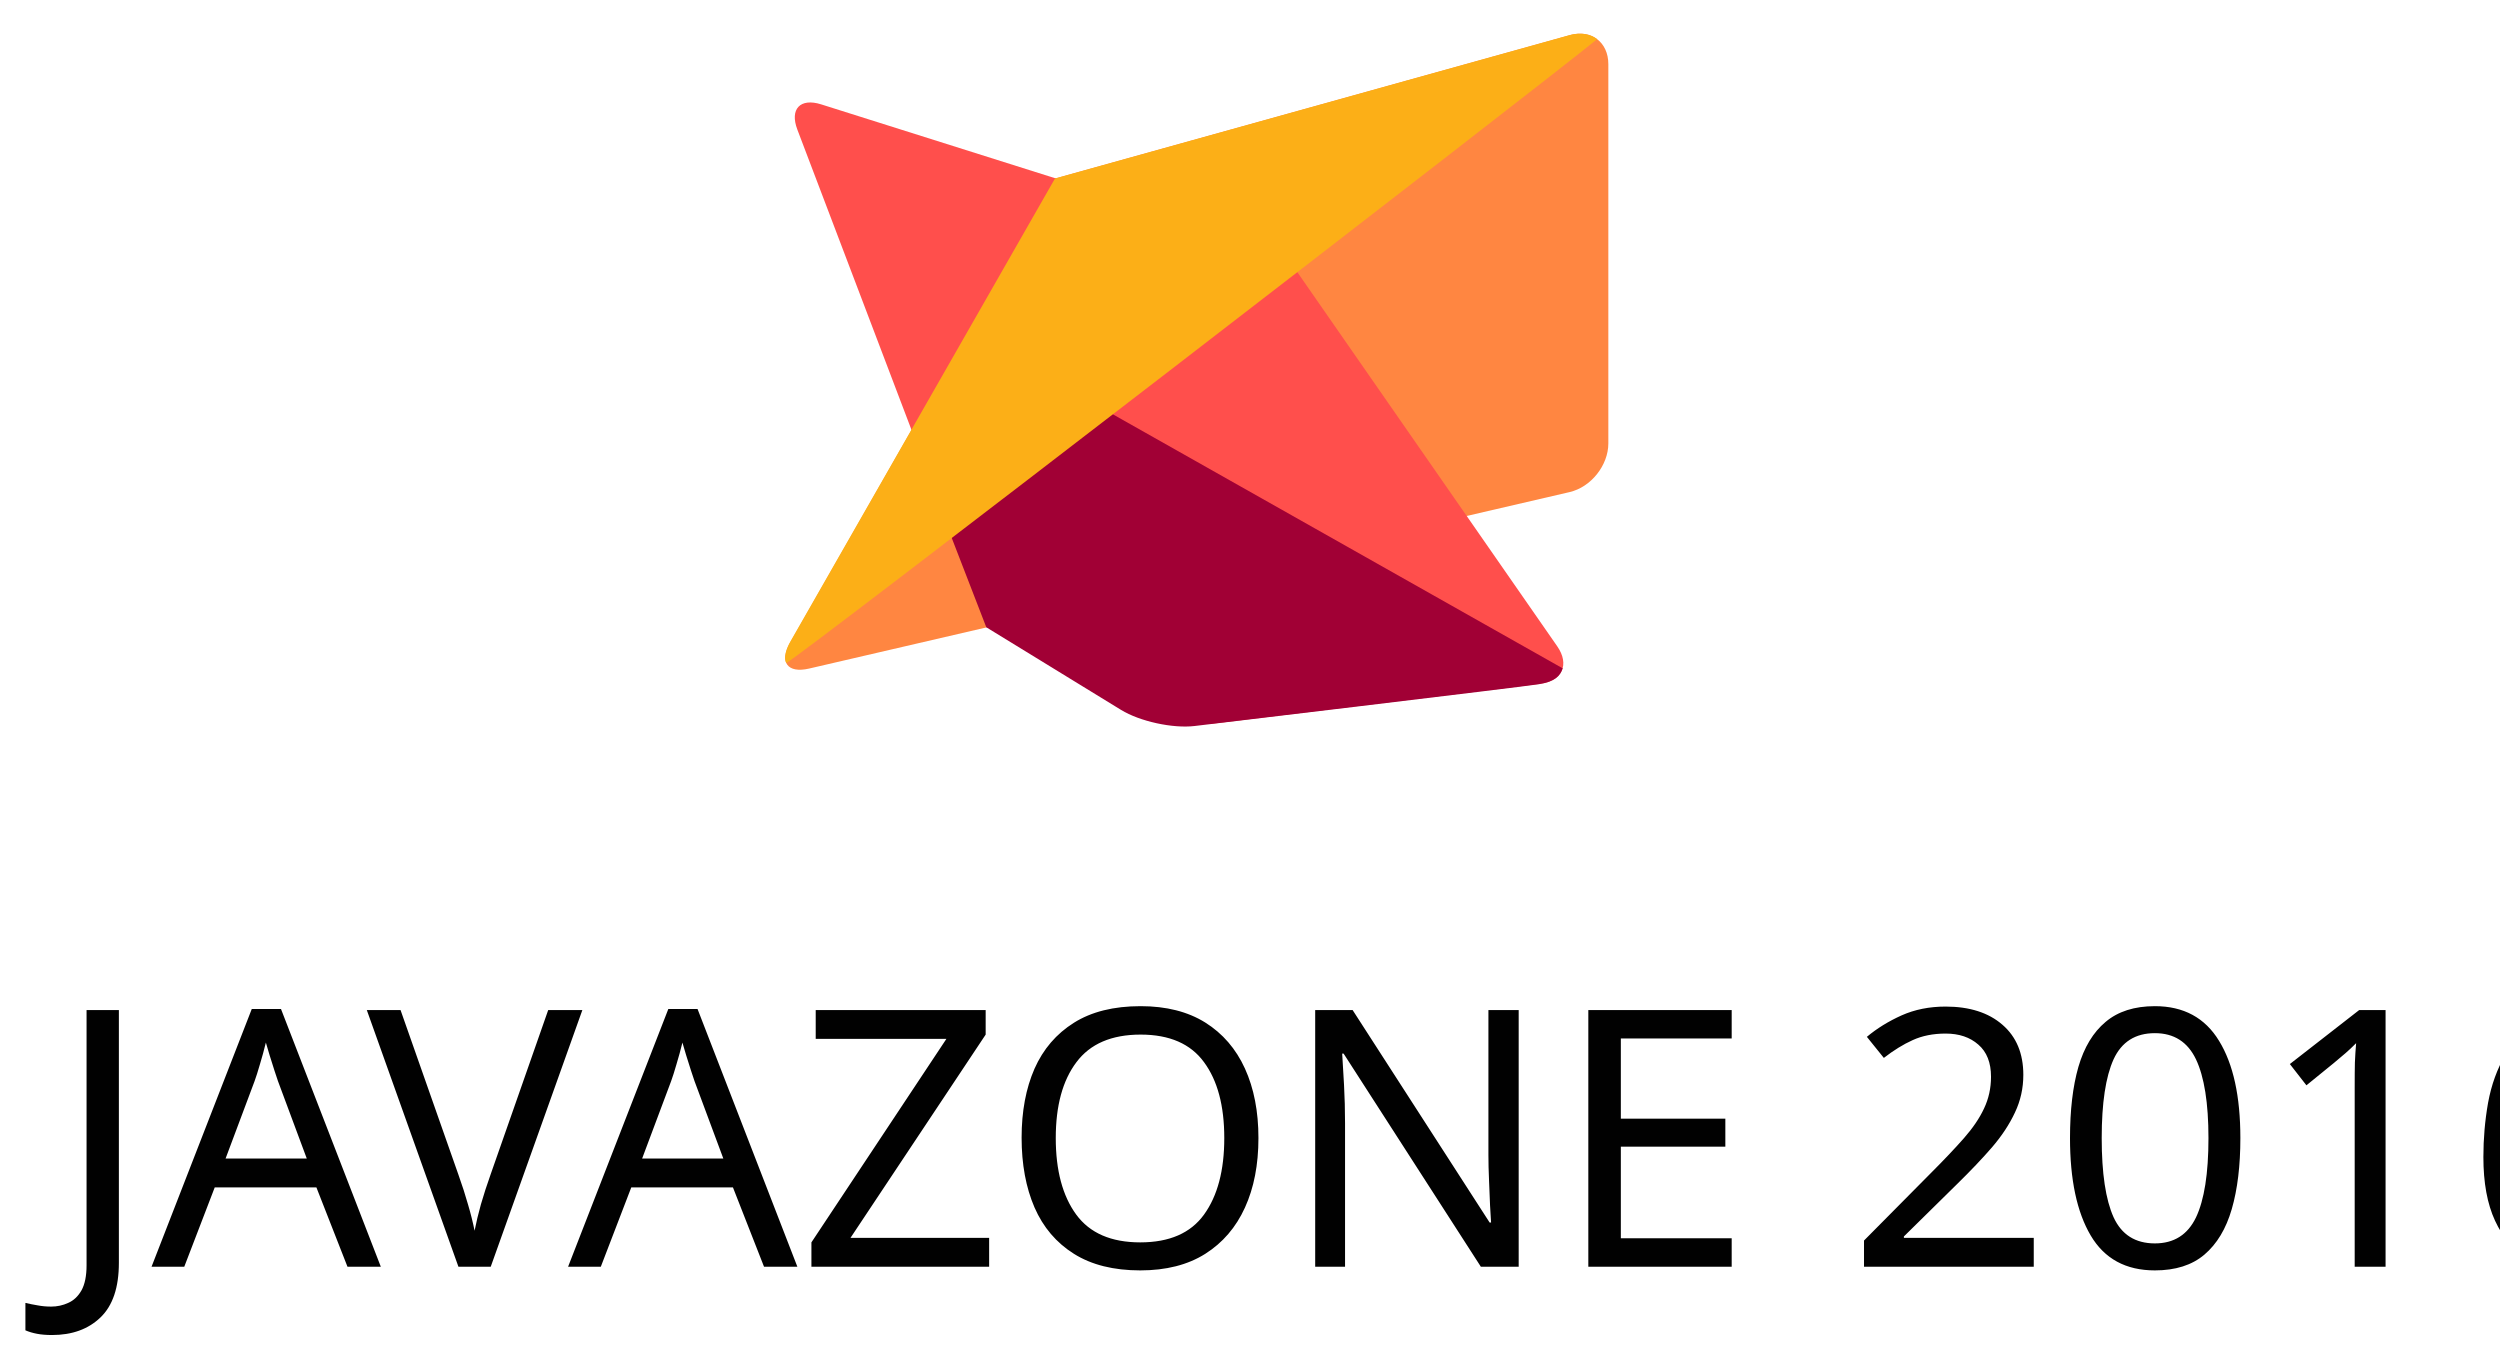
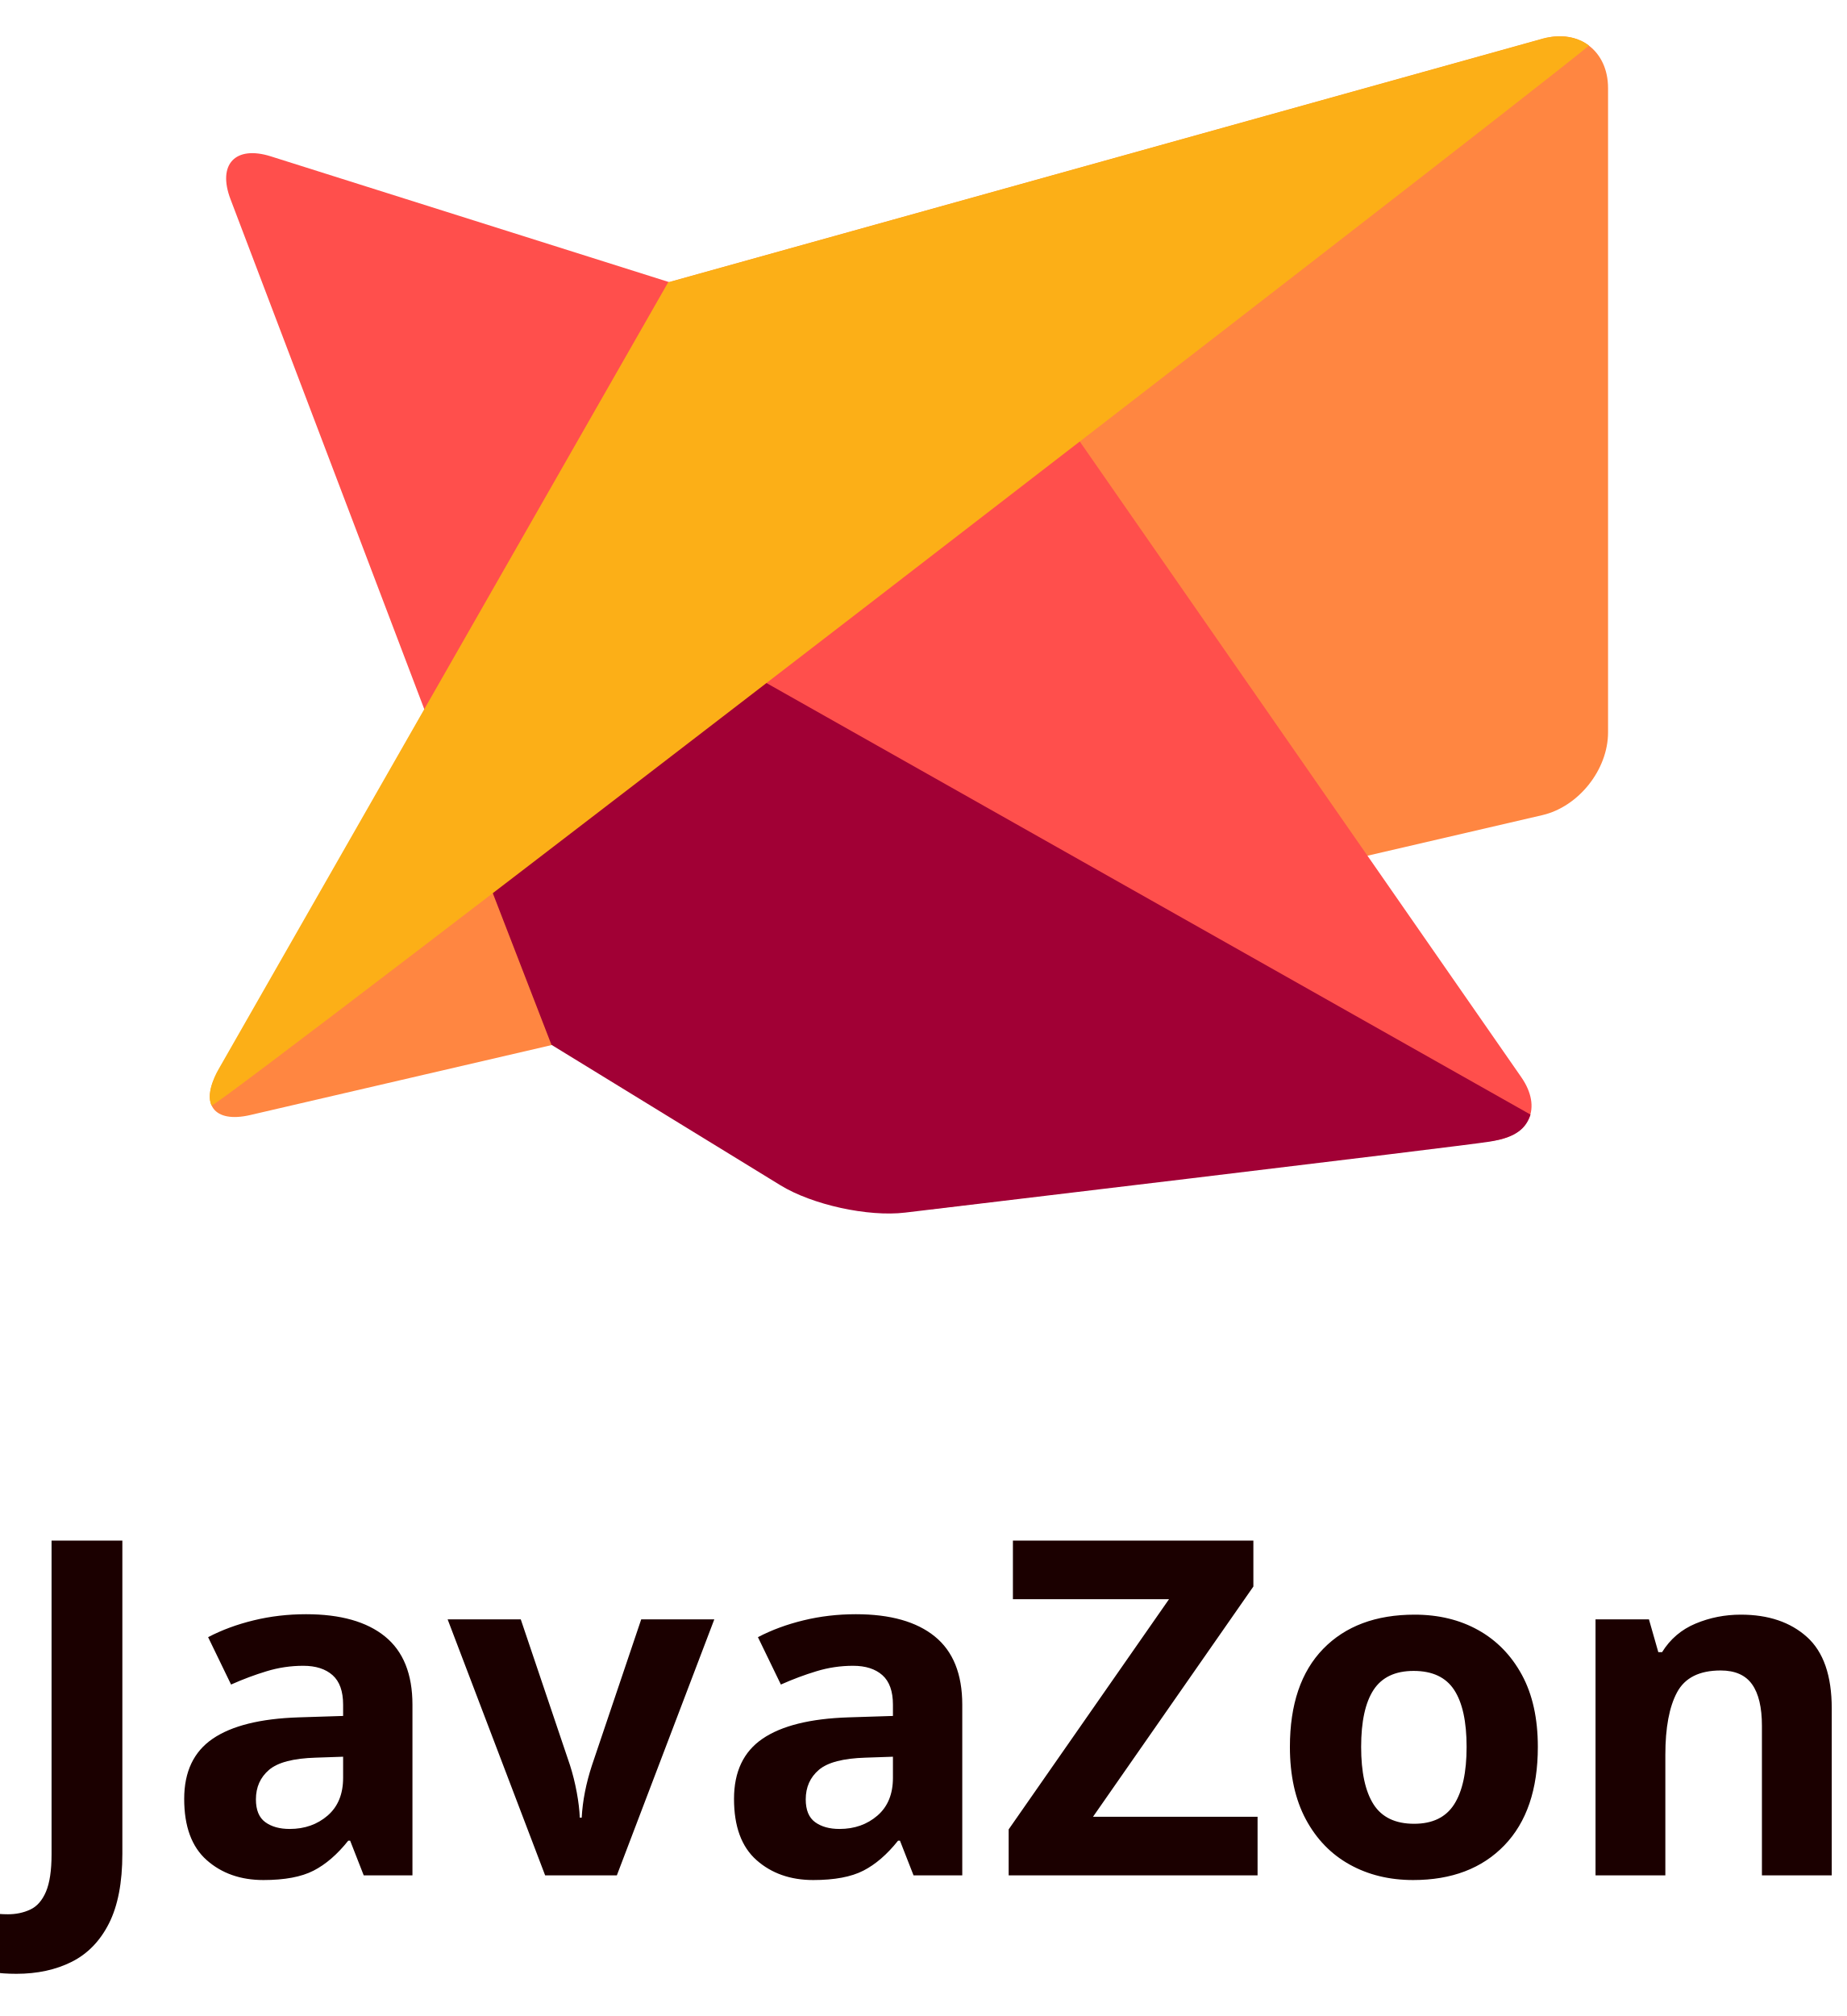
- <svg xmlns="http://www.w3.org/2000/svg" width="191px" height="103px" viewBox="0 0 191 103" version="1.1">
+ <svg xmlns="http://www.w3.org/2000/svg" width="591px" height="645px" viewBox="0 0 591 645" version="1.1">
  <defs />
  <g id="Page-1" stroke="none" stroke-width="1" fill="none" fill-rule="evenodd">
-     <g id="Group-+-JAVAZONE-2016" transform="translate(2, 1.898305)">
-       <g id="Group" transform="translate(57.9661, 0.588431)">
-         <path d="M1.839,48.594 C0.204,48.973 -0.445,48.098 0.384,46.645 L20.649,11.149 L59.99,0.194 C61.603,-0.255 62.911,0.733 62.911,2.414 L62.911,31.389 C62.911,33.064 61.588,34.729 59.951,35.109 L1.839,48.594 Z" id="Path-3" fill="#FF8641" />
-         <path d="M2.766,5.485 C1.167,4.981 0.355,5.845 0.952,7.415 L14.172,42.198 L32.495,52.824 L57.026,49.836 C58.883,49.609 57.719,49.751 57.719,49.751 C59.387,49.548 59.968,48.274 59.008,46.892 L37.962,16.596 L2.766,5.485 Z" id="Path-1" fill="#FF4F4C" />
-         <path d="M11.237,34.71 L15.387,45.437 L25.684,51.751 C27.116,52.629 29.635,53.179 31.295,52.981 C31.295,52.981 56.386,49.99 57.601,49.788 C58.815,49.586 59.22,49.181 59.423,48.574 L19.639,26.108 L11.237,34.71 Z" id="Path-1-copy" fill="#A10035" />
-         <path d="M62.055,0.506 C57.272,4.404 0.506,48.169 0.101,48.169 C-0.202,47.562 0.405,46.55 0.405,46.55 L20.636,11.149 L59.929,0.202 C59.929,0.202 61.144,-0.202 62.055,0.506 Z" id="Path-3-copy" fill="#FCAF17" />
-       </g>
-       <text id="JAVAZONE-2016" font-family="Source Sans Pro" font-size="27.458" font-weight="260" fill="#010101">
-         <tspan x="2.081" y="94.881">JAVAZONE 2016</tspan>
-       </text>
+     <g id="Group" transform="translate(67, 11)">
+       <path d="M13.066,345.748 C1.446,348.444 -3.18,342.232 2.732,331.875 L146.914,79.328 L426.794,1.391 C438.29,-1.811 447.61,5.272 447.61,17.202 L447.61,223.306 C447.61,235.24 438.199,247.098 426.569,249.796 L13.066,345.748 Z" id="Path-3" fill="#FF8641" />
+       <path d="M19.678,39.027 C8.305,35.437 2.522,41.568 6.759,52.717 L100.836,300.24 L231.203,375.84 C231.203,375.84 318.471,365.209 405.74,354.578 C418.947,352.969 410.705,353.973 410.705,353.973 C422.551,352.53 426.635,343.414 419.832,333.623 L270.096,118.08 L19.678,39.027 Z" id="Path-1" fill="#FF4F4C" />
+       <path d="M79.949,246.96 L109.479,323.28 L182.767,368.225 C192.941,374.464 210.787,378.376 222.64,376.961 C222.64,376.961 401.183,355.68 409.826,354.24 C418.469,352.8 421.35,349.92 422.791,345.6 L139.73,185.76 L79.949,246.96 Z" id="Path-1-copy" fill="#A10035" />
+       <path d="M441.518,3.6 C407.485,31.331 3.601,342.72 0.72,342.72 C-1.441,338.4 2.881,331.2 2.881,331.2 L146.823,79.327 L426.392,1.44 C426.392,1.44 435.035,-1.44 441.518,3.6 Z" id="Path-3-copy" fill="#FCAF17" />
    </g>
+     <text id="JavaZone" fill="#1B0000" font-family="FS Joey" font-size="150" font-weight="633" line-spacing="150">
+       <tspan x="3" y="600">JavaZone</tspan>
+     </text>
  </g>
</svg>
